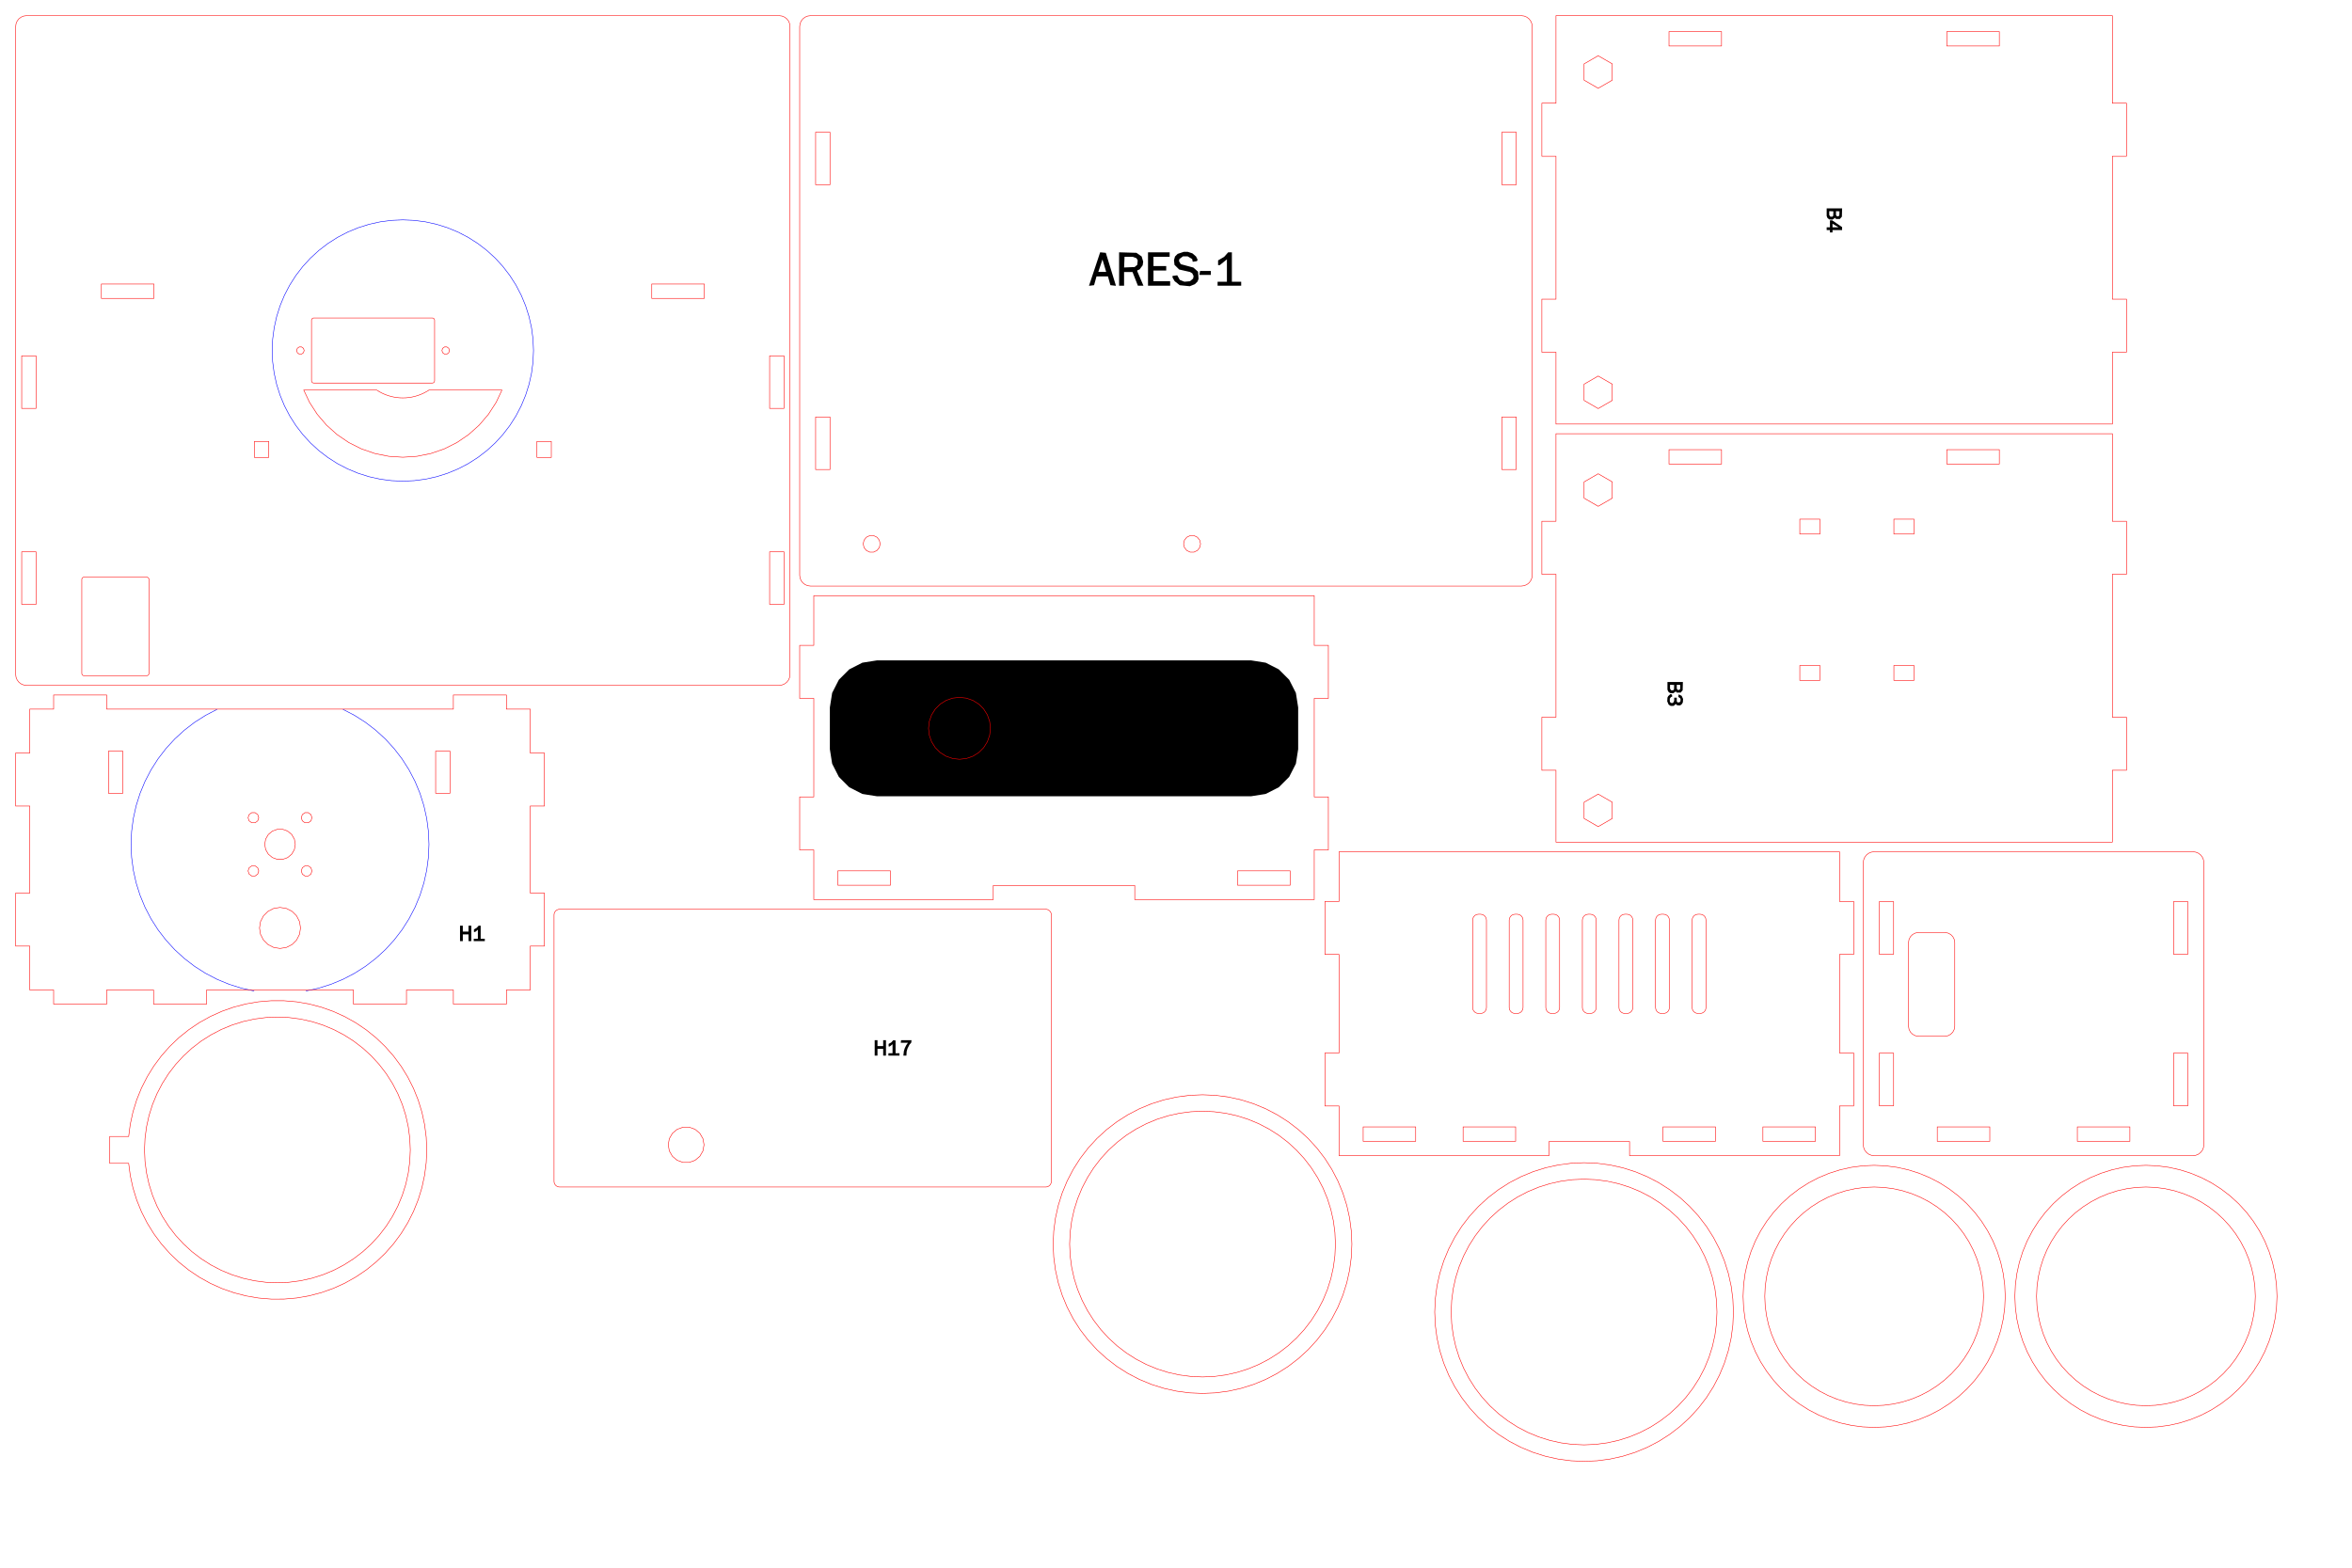
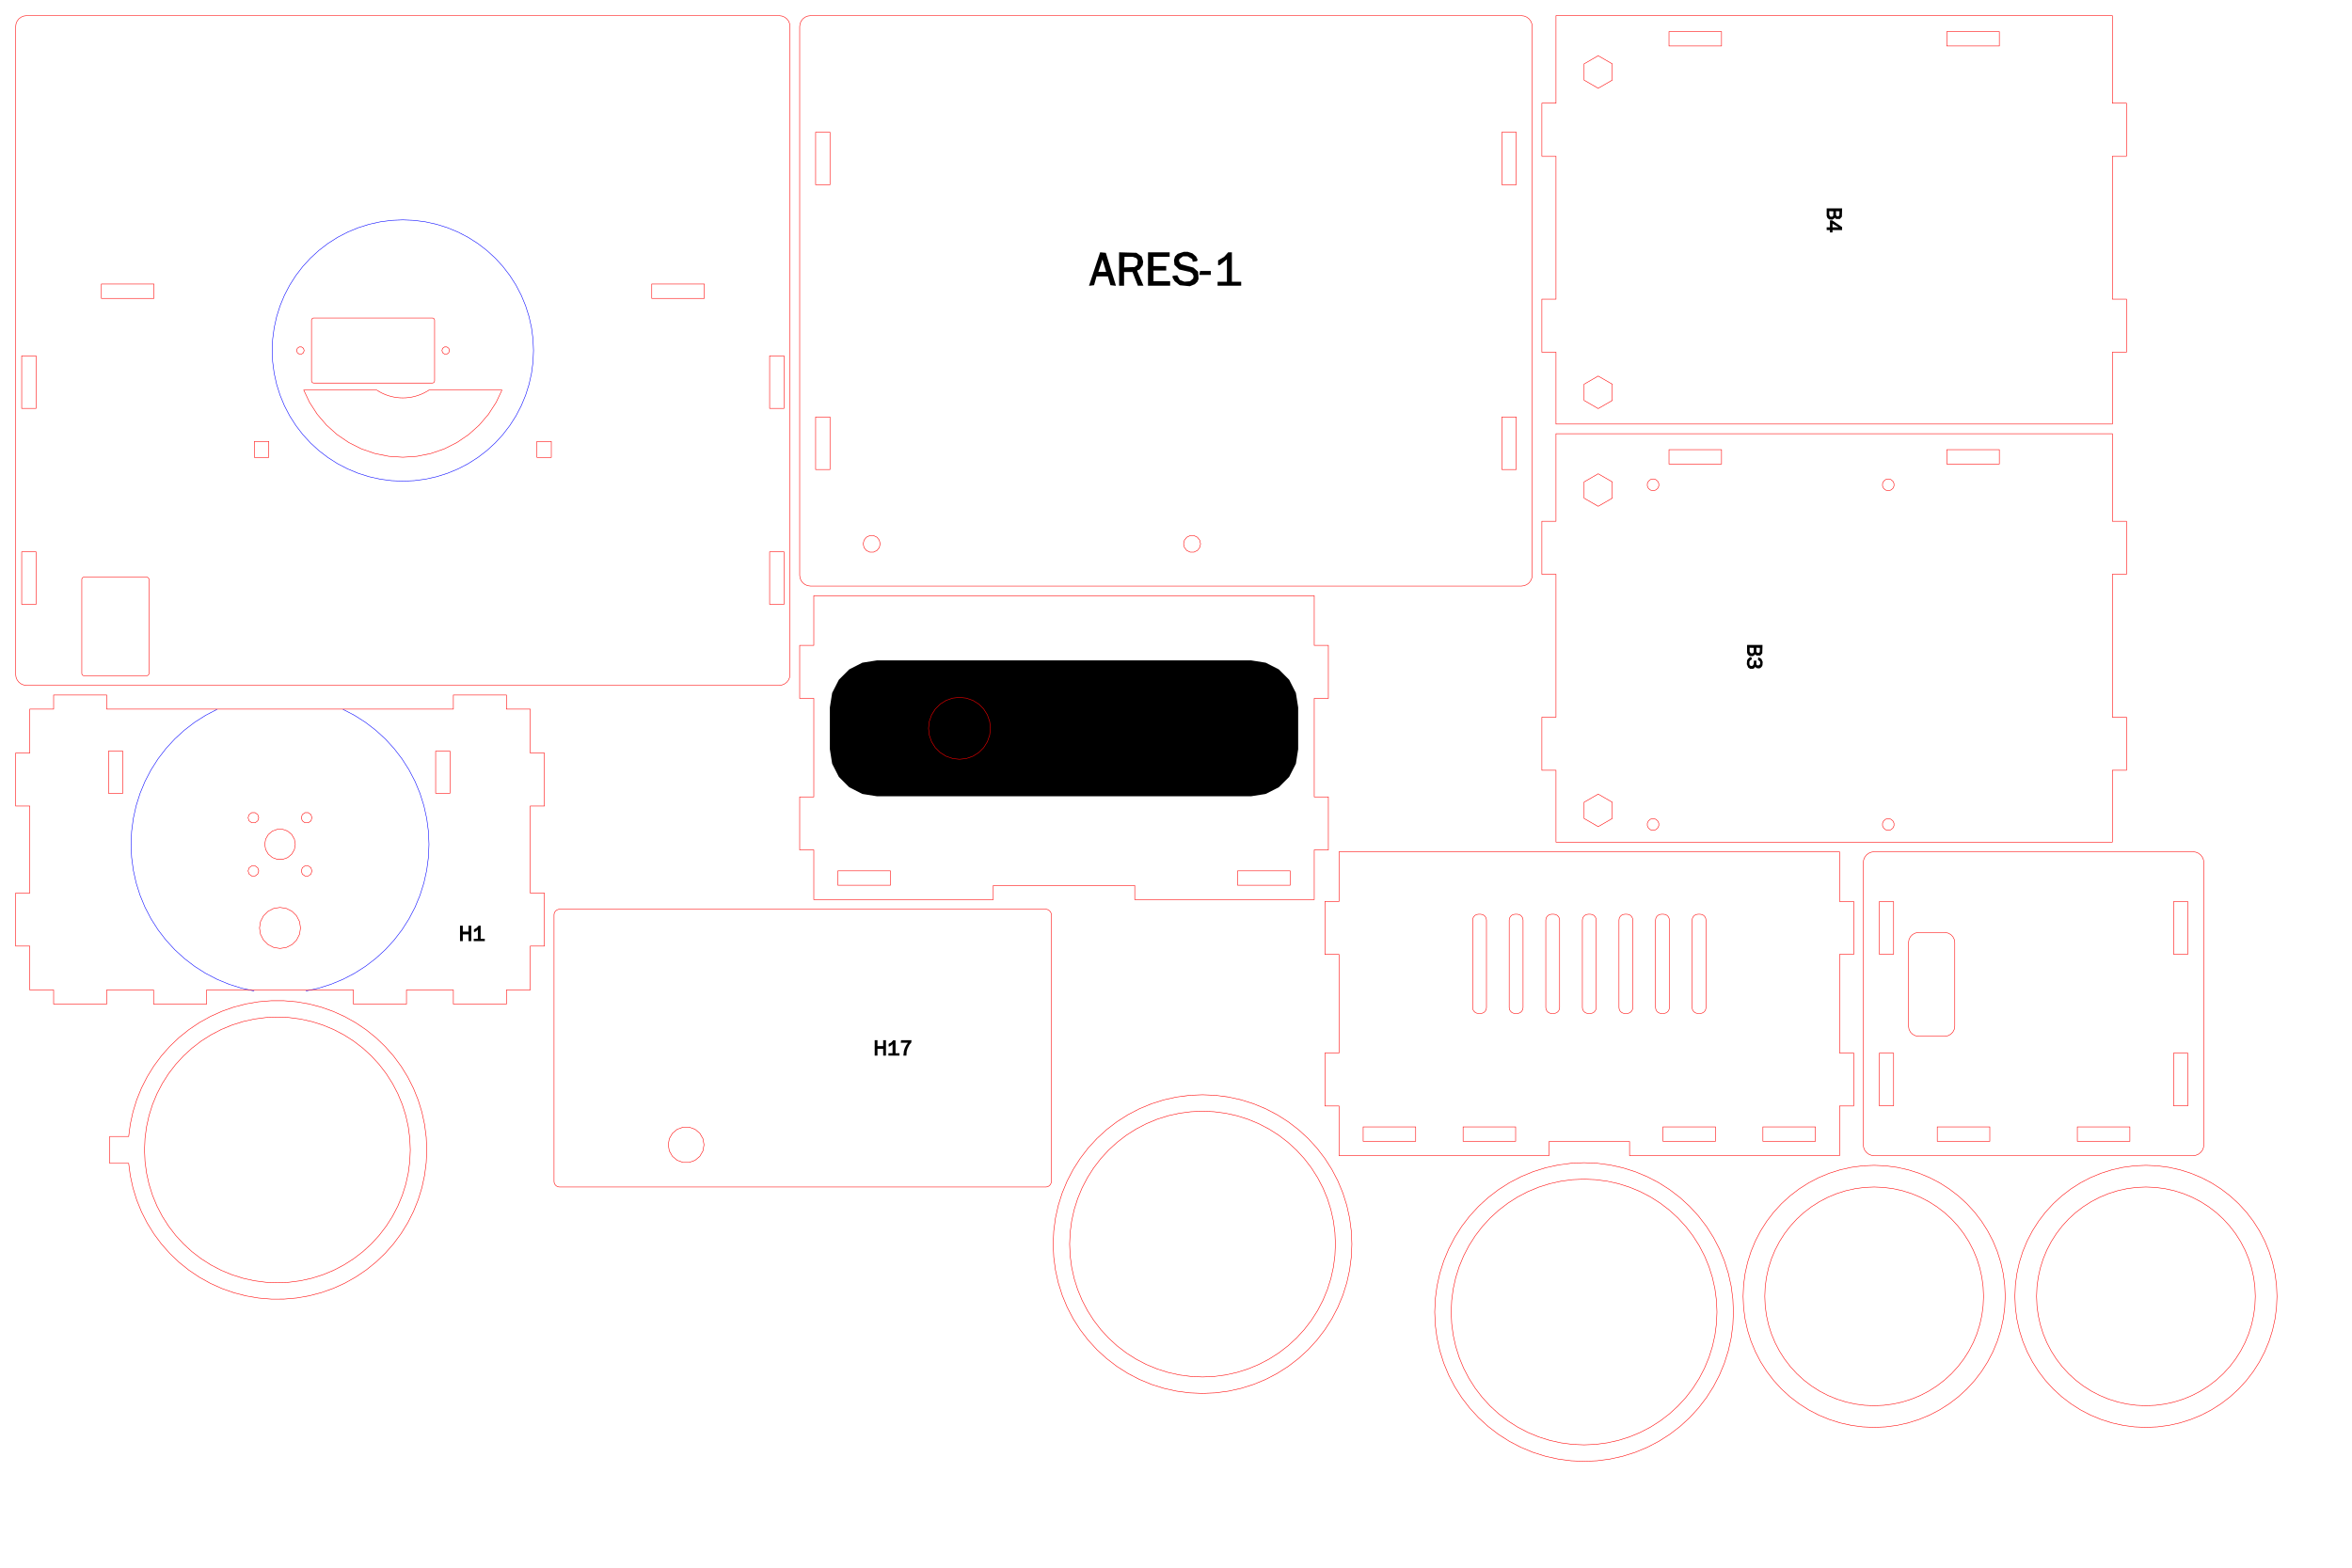
<svg xmlns="http://www.w3.org/2000/svg" width="450mm" height="300mm" viewBox="0 0 450 300">
  <g id="ENGRAVE" fill="#000000" fill-rule="evenodd" stroke="none">
    <path data-code="S1" d="M226.481 48.194L227.263 48.194L228.141 48.486L228.827 49.075L229.14 49.7L229 49.979L228.199 50.094L228.095 49.575L227.219 49.05L226.343 49.05L225.65 49.57L225.571 49.964L225.907 50.552L228.327 51.203L229.219 51.996L229.317 53.372L229.113 53.881L228.616 54.379L227.636 54.771L225.707 54.578L224.732 53.797L224.334 53.102L224.334 52.799L225.239 52.686L225.723 53.558L226.606 53.911L227.675 53.822L228.279 53.304L228.362 52.809L228.108 52.302L227.678 52.044L225.603 51.572L224.714 50.683L224.614 49.785L224.814 49.085L225.318 48.581ZM210.49 48.28L211.573 48.388L213.512 54.691L212.45 54.573L211.983 52.894L209.792 52.894L209.325 54.572L208.352 54.694ZM214.116 48.285L217.436 48.382L218.426 49.075L218.724 50.067L218.623 50.771L218.029 51.564L217.597 51.736L217.597 51.929L218.774 54.675L217.71 54.675L216.679 52.05L215.066 52.05L215.066 54.675L214.116 54.675ZM219.647 48.287L223.784 48.287L223.784 49.144L220.691 49.144L220.691 50.912L223.128 50.912L223.128 51.769L220.691 51.769L220.691 53.819L223.878 53.819L223.878 54.675L219.647 54.675ZM234.983 48.287L235.691 48.287L235.691 53.912L237.472 53.912L237.472 54.675L232.959 54.675L232.959 53.912L234.741 53.912L234.741 49.629L233.376 50.737L233.053 50.737L233.053 49.83L234.214 49.153ZM215.155 49.144L215.07 51.189L217.084 51.102L217.589 50.681L217.675 49.817L217.429 49.406L216.729 49.144ZM210.929 49.656L210.136 52.037L211.644 52.037ZM229.6 51.85L231.659 51.85L231.659 52.612L229.473 52.612Z" />
    <path data-code="B4" d="M352.445 39.871L352.399 41.468L352.012 41.904L351.3 41.904L351.048 41.652L351.047 41.649L351.005 41.746L350.577 42.032L349.968 41.985L349.632 41.697L349.492 41.322L349.492 39.871ZM352.442 43.46L352.442 44.029L350.608 44.029L350.608 44.488L350.117 44.488L350.117 44.029L349.492 44.029L349.492 43.496L350.117 43.496L350.117 42.162L350.539 42.162ZM351.946 40.441L351.275 40.409L351.275 41.147L351.439 41.377L351.69 41.408L351.911 41.251ZM351.767 43.496L351.78 43.509L350.608 42.813L350.608 43.496ZM350.779 40.442L349.983 40.408L349.983 41.149L350.187 41.454L350.592 41.454L350.743 41.303Z" />
-     <path data-code="B3" d="M322.021 133.755L321.976 134.384L321.835 134.666L321.601 134.901L321.351 135.001L320.879 134.954L320.59 134.712L320.593 134.719L320.597 134.692L320.358 134.979L320.152 135.082L319.641 135.082L319.257 134.842L318.985 134.208L319.029 133.497L319.172 133.212L319.601 132.831L319.883 132.901L319.948 133.295L319.691 133.398L319.478 133.682L319.478 134.213L319.544 134.379L319.71 134.511L319.977 134.545L320.21 134.378L320.32 134.049L320.32 133.507L320.811 133.507L320.811 134.204L320.907 134.364L321.022 134.421L321.365 134.387L321.528 134.158L321.528 133.756L321.466 133.631L321.104 133.36L321.174 132.872L321.746 133.158ZM321.981 130.507L321.935 132.105L321.548 132.541L320.837 132.541L320.584 132.288L320.583 132.285L320.542 132.382L320.113 132.668L319.504 132.621L319.168 132.333L319.028 131.959L319.028 130.507ZM321.482 131.077L320.811 131.045L320.811 131.783L320.976 132.013L321.227 132.045L321.447 131.887ZM320.316 131.078L319.52 131.045L319.52 131.785L319.723 132.091L320.128 132.091L320.28 131.939Z" />
+     <path data-code="B3" d="M337.253 126.664L337.208 127.293L337.067 127.576L336.833 127.81L336.583 127.91L336.111 127.863L335.821 127.621L335.825 127.628L335.829 127.601L335.59 127.888L335.383 127.991L334.873 127.991L334.489 127.751L334.217 127.117L334.261 126.406L334.404 126.121L334.833 125.74L335.114 125.81L335.18 126.204L334.923 126.307L334.71 126.591L334.71 127.122L334.776 127.288L334.942 127.421L335.209 127.454L335.442 127.287L335.552 126.958L335.552 126.416L336.043 126.416L336.043 127.114L336.139 127.273L336.254 127.331L336.596 127.296L336.76 127.068L336.76 126.665L336.698 126.54L336.336 126.269L336.405 125.781L336.978 126.068ZM337.213 123.416L337.167 125.014L336.78 125.45L336.068 125.45L335.816 125.197L335.815 125.194L335.773 125.291L335.345 125.577L334.736 125.53L334.4 125.242L334.26 124.868L334.26 123.416ZM336.714 123.986L336.043 123.954L336.043 124.693L336.207 124.922L336.459 124.954L336.679 124.797ZM335.547 123.987L334.752 123.954L334.752 124.694L334.955 125L335.36 125L335.512 124.848Z" />
    <path data-code="H7" d="M248.375 135.375L247.935 132.594L246.656 130.085L244.665 128.094L242.156 126.815L239.375 126.375L167.775 126.375L164.994 126.815L162.485 128.094L160.494 130.085L159.215 132.594L158.775 135.375L158.775 143.375L159.215 146.156L160.494 148.665L162.485 150.656L164.994 151.935L167.775 152.375L239.375 152.375L242.156 151.935L244.665 150.656L246.656 148.665L247.935 146.156L248.375 143.375Z" />
    <path data-code="H1" d="M88.015 177.149L88.548 177.149L88.548 178.274L89.64 178.274L89.64 177.149L90.173 177.149L90.173 180.099L89.64 180.099L89.64 178.808L88.548 178.808L88.548 180.099L88.015 180.099ZM91.57 177.149L91.965 177.149L91.965 179.649L92.756 179.649L92.756 180.099L90.64 180.099L90.64 179.649L91.431 179.649L91.431 177.918L90.9 178.349L90.681 178.349L90.681 177.858L91.217 177.546Z" />
    <path data-code="H17" d="M167.352 199.058L167.885 199.058L167.885 200.183L168.977 200.183L168.977 199.058L169.51 199.058L169.51 202.008L168.977 202.008L168.977 200.717L167.885 200.717L167.885 202.008L167.352 202.008ZM170.913 199.052L171.344 199.113L171.344 201.558L172.094 201.558L172.094 202.008L169.977 202.008L169.977 201.558L170.769 201.558L170.769 199.827L170.237 200.258L170.019 200.258L170.019 199.766L170.514 199.495ZM172.407 199.058L174.399 199.058L174.339 199.535L173.994 199.923L173.629 200.653L173.468 201.217L173.421 202.008L172.84 202.008L172.937 201.138L173.109 200.579L173.408 199.982L173.716 199.55L172.337 199.55Z" />
  </g>
  <g id="SCORE" stroke="#0000FF" stroke-width="0.1" fill="none">
    <path data-code="N1" d="M52.075 67.075L52.17 64.896L52.455 62.734L52.927 60.605L53.583 58.524L54.417 56.51L55.424 54.575L56.596 52.736L57.924 51.005L59.397 49.397L61.005 47.924L62.736 46.596L64.575 45.424L66.51 44.417L68.524 43.583L70.605 42.927L72.734 42.455L74.896 42.17L77.075 42.075L79.254 42.17L81.416 42.455L83.545 42.927L85.626 43.583L87.64 44.417L89.575 45.424L91.414 46.596L93.145 47.924L94.753 49.397L96.226 51.005L97.554 52.736L98.726 54.575L99.733 56.51L100.567 58.524L101.223 60.605L101.695 62.734L101.98 64.896L102.075 67.075L101.98 69.254L101.695 71.416L101.223 73.545L100.567 75.626L99.733 77.64L98.726 79.575L97.554 81.414L96.226 83.145L94.753 84.753L93.145 86.226L91.414 87.554L89.575 88.726L87.64 89.733L85.626 90.567L83.545 91.223L81.416 91.695L79.254 91.98L77.075 92.075L74.896 91.98L72.734 91.695L70.605 91.223L68.524 90.567L66.51 89.733L64.575 88.726L62.736 87.554L61.005 86.226L59.397 84.753L57.924 83.145L56.596 81.414L55.424 79.575L54.417 77.64L53.583 75.626L52.927 73.545L52.455 71.416L52.17 69.254Z" />
    <path data-code="H1" d="M41.53 135.745L39.325 136.893L37.228 138.229L35.256 139.743L33.422 141.422L31.743 143.256L30.229 145.228L28.893 147.325L27.745 149.53L26.794 151.827L26.046 154.199L25.508 156.626L25.183 159.091L25.075 161.575L25.183 164.059L25.508 166.524L26.046 168.951L26.794 171.323L27.745 173.62L28.893 175.825L30.229 177.922L31.743 179.894L33.422 181.728L35.256 183.407L37.228 184.921L39.325 186.257L41.53 187.405L43.827 188.356L46.199 189.104L48.626 189.642M58.524 189.642L60.951 189.104L63.323 188.356L65.62 187.405L67.825 186.257L69.922 184.921L71.894 183.407L73.728 181.728L75.407 179.894L76.921 177.922L78.257 175.825L79.405 173.62L80.356 171.323L81.104 168.951L81.642 166.524L81.967 164.059L82.075 161.575L81.967 159.091L81.642 156.626L81.104 154.199L80.356 151.827L79.405 149.53L78.257 147.325L76.921 145.228L75.407 143.256L73.728 141.422L71.894 139.743L69.922 138.229L67.825 136.893L65.62 135.745" />
  </g>
  <g id="CUT" stroke="#FF0000" stroke-width="0.1" fill="none">
    <g data-code="N1">
      <path d="M15.65 110.881L15.672 110.744L15.732 110.626L15.826 110.532L15.944 110.472L16.081 110.45L28.069 110.45L28.206 110.472L28.324 110.532L28.418 110.626L28.478 110.744L28.5 110.881L28.5 128.869L28.478 129.006L28.418 129.124L28.324 129.218L28.206 129.278L28.069 129.3L16.081 129.3L15.944 129.278L15.826 129.218L15.732 129.124L15.672 129.006L15.65 128.869Z" />
      <path d="M59.6 61.281L59.622 61.144L59.682 61.026L59.776 60.932L59.894 60.872L60.031 60.85L82.719 60.85L82.856 60.872L82.974 60.932L83.068 61.026L83.128 61.144L83.15 61.281L83.15 72.869L83.128 73.006L83.068 73.124L82.974 73.218L82.856 73.278L82.719 73.3L60.031 73.3L59.894 73.278L59.776 73.218L59.682 73.124L59.622 73.006L59.6 72.869Z" />
      <path d="M96.035 74.65L94.926 77.001L93.453 79.279L91.691 81.342L89.672 83.153L87.43 84.68L85.005 85.897L82.441 86.782L79.782 87.32L77.075 87.5L74.368 87.32L71.709 86.782L69.145 85.897L66.72 84.68L64.478 83.153L62.459 81.342L60.697 79.279L59.224 77.001L58.115 74.65L72.079 74.65L72.561 74.948L73.083 75.225L73.621 75.467L74.174 75.674L74.739 75.844L75.315 75.978L75.897 76.073L76.485 76.131L77.075 76.15L77.665 76.131L78.253 76.073L78.835 75.978L79.411 75.844L79.976 75.674L80.529 75.467L81.067 75.225L81.589 74.948L82.071 74.65Z" />
      <path d="M84.554 67.075L84.692 66.651L85.052 66.389L85.498 66.389L85.858 66.651L85.996 67.075L85.858 67.499L85.498 67.761L85.052 67.761L84.692 67.499Z" />
      <path d="M56.754 67.075L56.892 66.651L57.252 66.389L57.698 66.389L58.058 66.651L58.196 67.075L58.058 67.499L57.698 67.761L57.252 67.761L56.892 67.499Z" />
      <path d="M29.45 57.1L19.4 57.1L19.4 54.35L29.45 54.35Z" />
      <path d="M134.75 57.1L124.7 57.1L124.7 54.35L134.75 54.35Z" />
      <path d="M150 78.15L147.25 78.15L147.25 68.1L150 68.1Z" />
      <path d="M150 115.65L147.25 115.65L147.25 105.6L150 105.6Z" />
      <path d="M6.9 78.15L4.15 78.15L4.15 68.1L6.9 68.1Z" />
      <path d="M6.9 115.65L4.15 115.65L4.15 105.6L6.9 105.6Z" />
      <path d="M51.418 87.528L48.668 87.528L48.668 84.478L51.418 84.478Z" />
      <path d="M105.482 87.528L102.732 87.528L102.732 84.478L105.482 84.478Z" />
      <path d="M149.08 131.15L5.07 131.15L4.538 131.08L4.037 130.873L3.607 130.543L3.277 130.113L3.07 129.612L3 129.08L3 5.07L3.07 4.538L3.277 4.037L3.607 3.607L4.037 3.277L4.538 3.07L5.07 3L149.08 3L149.612 3.07L150.113 3.277L150.543 3.607L150.873 4.037L151.08 4.538L151.15 5.07L151.15 129.08L151.08 129.612L150.873 130.113L150.543 130.543L150.113 130.873L149.612 131.08Z" />
    </g>
    <g data-code="S1">
      <path d="M168.398 104.075L168.237 103.371L167.787 102.806L167.136 102.493L166.414 102.493L165.763 102.806L165.313 103.371L165.152 104.075L165.313 104.779L165.763 105.344L166.414 105.657L167.136 105.657L167.787 105.344L168.237 104.779Z" />
      <path d="M229.698 104.075L229.537 103.371L229.087 102.806L228.436 102.493L227.714 102.493L227.063 102.806L226.613 103.371L226.452 104.075L226.613 104.779L227.063 105.344L227.714 105.657L228.436 105.657L229.087 105.344L229.537 104.779Z" />
      <path d="M287.35 35.35L290.1 35.35L290.1 25.3L287.35 25.3Z" />
      <path d="M287.35 89.85L290.1 89.85L290.1 79.8L287.35 79.8Z" />
      <path d="M156.05 35.35L158.8 35.35L158.8 25.3L156.05 25.3Z" />
      <path d="M156.05 89.85L158.8 89.85L158.8 79.8L156.05 79.8Z" />
      <path d="M155.07 112.15L291.08 112.15L291.612 112.08L292.113 111.873L292.543 111.543L292.873 111.113L293.08 110.612L293.15 110.08L293.15 5.07L293.08 4.538L292.873 4.037L292.543 3.607L292.113 3.277L291.612 3.07L291.08 3L155.07 3L154.538 3.07L154.037 3.277L153.607 3.607L153.277 4.037L153.07 4.538L153 5.07L153 110.08L153.07 110.612L153.277 111.113L153.607 111.543L154.037 111.873L154.538 112.08Z" />
    </g>
    <g data-code="B4">
      <path d="M305.775 71.962L308.471 73.518L308.471 76.632L305.775 78.188L303.079 76.632L303.079 73.518Z" />
      <path d="M305.775 10.662L308.471 12.218L308.471 15.332L305.775 16.888L303.079 15.332L303.079 12.218Z" />
      <path d="M319.325 8.8L319.325 6.05L329.375 6.05L329.375 8.8Z" />
      <path d="M372.475 8.8L372.475 6.05L382.525 6.05L382.525 8.8Z" />
      <path d="M297.7 81.15L297.7 67.4L295 67.4L295 57.25L297.7 57.25L297.7 29.9L295 29.9L295 19.75L297.7 19.75L297.7 3L404.15 3L404.15 19.75L406.85 19.75L406.85 29.9L404.15 29.9L404.15 57.25L406.85 57.25L406.85 67.4L404.15 67.4L404.15 81.15Z" />
    </g>
    <g data-code="B3">
      <path d="M305.775 151.962L308.471 153.518L308.471 156.632L305.775 158.188L303.079 156.632L303.079 153.518Z" />
      <path d="M305.775 90.662L308.471 92.218L308.471 95.332L305.775 96.888L303.079 95.332L303.079 92.218Z" />
-       <path d="M344.35 102.2L344.35 99.35L348.2 99.35L348.2 102.2Z" />
-       <path d="M362.35 102.2L362.35 99.35L366.2 99.35L366.2 102.2Z" />
-       <path d="M344.35 130.2L344.35 127.35L348.2 127.35L348.2 130.2Z" />
-       <path d="M362.35 130.2L362.35 127.35L366.2 127.35L366.2 130.2Z" />
+       <path d="M316.275 156.652L316.762 156.763L317.153 157.075L317.37 157.525L317.37 158.025L317.153 158.475L316.762 158.787L316.275 158.898L315.788 158.787L315.397 158.475L315.18 158.025L315.18 157.525L315.397 157.075L315.788 156.763Z" />
+       <path d="M316.275 91.652L316.762 91.763L317.153 92.075L317.37 92.525L317.37 93.025L317.153 93.475L316.762 93.787L316.275 93.898L315.788 93.787L315.397 93.475L315.18 93.025L315.18 92.525L315.397 92.075L315.788 91.763Z" />
+       <path d="M361.275 156.652L361.762 156.763L362.153 157.075L362.37 157.525L362.37 158.025L362.153 158.475L361.762 158.787L361.275 158.898L360.788 158.787L360.397 158.475L360.18 158.025L360.18 157.525L360.397 157.075L360.788 156.763Z" />
+       <path d="M361.275 91.652L361.762 91.763L362.153 92.075L362.37 92.525L362.37 93.025L362.153 93.475L361.762 93.787L361.275 93.898L360.788 93.787L360.397 93.475L360.18 93.025L360.18 92.525L360.397 92.075L360.788 91.763Z" />
      <path d="M372.475 88.8L372.475 86.05L382.525 86.05L382.525 88.8Z" />
      <path d="M319.325 88.8L319.325 86.05L329.375 86.05L329.375 88.8Z" />
      <path d="M297.7 161.15L297.7 147.4L295 147.4L295 137.25L297.7 137.25L297.7 109.9L295 109.9L295 99.75L297.7 99.75L297.7 83L404.15 83L404.15 99.75L406.85 99.75L406.85 109.9L404.15 109.9L404.15 137.25L406.85 137.25L406.85 147.4L404.15 147.4L404.15 161.15Z" />
    </g>
    <g data-code="H7">
      <path d="M189.5 139.375L189.351 138.057L188.913 136.804L188.207 135.681L187.269 134.743L186.146 134.037L184.893 133.599L183.575 133.45L182.257 133.599L181.004 134.037L179.881 134.743L178.943 135.681L178.237 136.804L177.799 138.057L177.65 139.375L177.799 140.693L178.237 141.946L178.943 143.069L179.881 144.007L181.004 144.713L182.257 145.151L183.575 145.3L184.893 145.151L186.146 144.713L187.269 144.007L188.207 143.069L188.913 141.946L189.351 140.693Z" />
      <path d="M236.79 169.4L246.84 169.4L246.84 166.65L236.79 166.65Z" />
      <path d="M160.31 169.4L170.36 169.4L170.36 166.65L160.31 166.65Z" />
      <path d="M155.7 172.15L190.042 172.15L190.042 169.45L217.108 169.45L217.108 172.15L251.45 172.15L251.45 162.65L254.15 162.65L254.15 152.5L251.45 152.5L251.45 133.65L254.15 133.65L254.15 123.5L251.45 123.5L251.45 114L155.7 114L155.7 123.5L153 123.5L153 133.65L155.7 133.65L155.7 152.5L153 152.5L153 162.65L155.7 162.65Z" />
    </g>
    <g data-code="H1">
      <path d="M56.499 161.575L56.323 160.575L55.815 159.696L55.037 159.043L54.083 158.696L53.067 158.696L52.113 159.043L51.335 159.696L50.827 160.575L50.651 161.575L50.827 162.575L51.335 163.454L52.113 164.107L53.067 164.454L54.083 164.454L55.037 164.107L55.815 163.454L56.323 162.575Z" />
      <path d="M57.499 177.575L57.307 176.362L56.75 175.268L55.882 174.4L54.788 173.843L53.575 173.651L52.362 173.843L51.268 174.4L50.4 175.268L49.843 176.362L49.651 177.575L49.843 178.788L50.4 179.882L51.268 180.75L52.362 181.307L53.575 181.499L54.788 181.307L55.882 180.75L56.75 179.882L57.307 178.788Z" />
      <path d="M59.687 156.484L59.492 155.884L58.982 155.513L58.351 155.513L57.84 155.884L57.645 156.484L57.84 157.084L58.351 157.455L58.982 157.455L59.492 157.084Z" />
      <path d="M49.505 156.484L49.31 155.884L48.799 155.513L48.168 155.513L47.658 155.884L47.463 156.484L47.658 157.084L48.168 157.455L48.799 157.455L49.31 157.084Z" />
      <path d="M49.505 166.666L49.31 166.066L48.799 165.695L48.168 165.695L47.658 166.066L47.463 166.666L47.658 167.266L48.168 167.637L48.799 167.637L49.31 167.266Z" />
      <path d="M59.687 166.666L59.492 166.066L58.982 165.695L58.351 165.695L57.84 166.066L57.645 166.666L57.84 167.266L58.351 167.637L58.982 167.637L59.492 167.266Z" />
      <path d="M20.75 151.8L23.5 151.8L23.5 143.75L20.75 143.75Z" />
      <path d="M83.35 151.8L86.1 151.8L86.1 143.75L83.35 143.75Z" />
      <path d="M5.7 189.45L10.26 189.45L10.26 192.15L20.41 192.15L20.41 189.45L29.38 189.45L29.38 192.15L39.53 192.15L39.53 189.45L67.62 189.45L67.62 192.15L77.77 192.15L77.77 189.45L86.74 189.45L86.74 192.15L96.89 192.15L96.89 189.45L101.45 189.45L101.45 181.05L104.15 181.05L104.15 170.9L101.45 170.9L101.45 154.25L104.15 154.25L104.15 144.1L101.45 144.1L101.45 135.7L96.89 135.7L96.89 133L86.74 133L86.74 135.7L20.41 135.7L20.41 133L10.26 133L10.26 135.7L5.7 135.7L5.7 144.1L3 144.1L3 154.25L5.7 154.25L5.7 170.9L3 170.9L3 181.05L5.7 181.05Z" />
    </g>
    <g data-code="H8">
      <path d="M323.75 176.081L323.806 175.728L323.966 175.414L324.214 175.166L324.528 175.006L324.881 174.95L325.269 174.95L325.622 175.006L325.936 175.166L326.184 175.414L326.344 175.728L326.4 176.081L326.4 192.809L326.344 193.162L326.184 193.476L325.936 193.724L325.622 193.884L325.269 193.94L324.881 193.94L324.528 193.884L324.214 193.724L323.966 193.476L323.806 193.162L323.75 192.809Z" />
      <path d="M316.75 176.081L316.806 175.728L316.966 175.414L317.214 175.166L317.528 175.006L317.881 174.95L318.269 174.95L318.622 175.006L318.936 175.166L319.184 175.414L319.344 175.728L319.4 176.081L319.4 192.809L319.344 193.162L319.184 193.476L318.936 193.724L318.622 193.884L318.269 193.94L317.881 193.94L317.528 193.884L317.214 193.724L316.966 193.476L316.806 193.162L316.75 192.809Z" />
      <path d="M309.75 176.081L309.806 175.728L309.966 175.414L310.214 175.166L310.528 175.006L310.881 174.95L311.269 174.95L311.622 175.006L311.936 175.166L312.184 175.414L312.344 175.728L312.4 176.081L312.4 192.809L312.344 193.162L312.184 193.476L311.936 193.724L311.622 193.884L311.269 193.94L310.881 193.94L310.528 193.884L310.214 193.724L309.966 193.476L309.806 193.162L309.75 192.809Z" />
      <path d="M302.75 176.081L302.806 175.728L302.966 175.414L303.214 175.166L303.528 175.006L303.881 174.95L304.269 174.95L304.622 175.006L304.936 175.166L305.184 175.414L305.344 175.728L305.4 176.081L305.4 192.809L305.344 193.162L305.184 193.476L304.936 193.724L304.622 193.884L304.269 193.94L303.881 193.94L303.528 193.884L303.214 193.724L302.966 193.476L302.806 193.162L302.75 192.809Z" />
      <path d="M295.75 176.081L295.806 175.728L295.966 175.414L296.214 175.166L296.528 175.006L296.881 174.95L297.269 174.95L297.622 175.006L297.936 175.166L298.184 175.414L298.344 175.728L298.4 176.081L298.4 192.809L298.344 193.162L298.184 193.476L297.936 193.724L297.622 193.884L297.269 193.94L296.881 193.94L296.528 193.884L296.214 193.724L295.966 193.476L295.806 193.162L295.75 192.809Z" />
      <path d="M288.75 176.081L288.806 175.728L288.966 175.414L289.214 175.166L289.528 175.006L289.881 174.95L290.269 174.95L290.622 175.006L290.936 175.166L291.184 175.414L291.344 175.728L291.4 176.081L291.4 192.809L291.344 193.162L291.184 193.476L290.936 193.724L290.622 193.884L290.269 193.94L289.881 193.94L289.528 193.884L289.214 193.724L288.966 193.476L288.806 193.162L288.75 192.809Z" />
      <path d="M281.75 176.081L281.806 175.728L281.966 175.414L282.214 175.166L282.528 175.006L282.881 174.95L283.269 174.95L283.622 175.006L283.936 175.166L284.184 175.414L284.344 175.728L284.4 176.081L284.4 192.809L284.344 193.162L284.184 193.476L283.936 193.724L283.622 193.884L283.269 193.94L282.881 193.94L282.528 193.884L282.214 193.724L281.966 193.476L281.806 193.162L281.75 192.809Z" />
      <path d="M347.34 218.4L337.29 218.4L337.29 215.65L347.34 215.65Z" />
      <path d="M328.22 218.4L318.17 218.4L318.17 215.65L328.22 215.65Z" />
      <path d="M289.98 218.4L279.93 218.4L279.93 215.65L289.98 215.65Z" />
      <path d="M270.86 218.4L260.81 218.4L260.81 215.65L270.86 215.65Z" />
      <path d="M351.95 221.15L311.778 221.15L311.778 218.45L296.372 218.45L296.372 221.15L256.2 221.15L256.2 211.65L253.5 211.65L253.5 201.5L256.2 201.5L256.2 182.65L253.5 182.65L253.5 172.5L256.2 172.5L256.2 163L351.95 163L351.95 172.5L354.65 172.5L354.65 182.65L351.95 182.65L351.95 201.5L354.65 201.5L354.65 211.65L351.95 211.65Z" />
    </g>
    <g data-code="H17">
      <path d="M127.851 219.075L128.058 217.904L128.652 216.874L129.563 216.11L130.68 215.703L131.87 215.703L132.987 216.11L133.898 216.874L134.492 217.904L134.699 219.075L134.492 220.246L133.898 221.276L132.987 222.04L131.87 222.447L130.68 222.447L129.563 222.04L128.652 221.276L128.058 220.246Z" />
      <path d="M200.08 227.15L107.07 227.15L106.797 227.114L106.537 227.007L106.314 226.836L106.143 226.613L106.036 226.353L106 226.08L106 175.07L106.036 174.797L106.143 174.537L106.314 174.314L106.537 174.143L106.797 174.036L107.07 174L200.08 174L200.353 174.036L200.613 174.143L200.836 174.314L201.007 174.537L201.114 174.797L201.15 175.07L201.15 226.08L201.114 226.353L201.007 226.613L200.836 226.836L200.613 227.007L200.353 227.114Z" />
    </g>
    <g data-code="H6">
      <path d="M365.15 180.381L365.245 179.78L365.518 179.244L365.944 178.818L366.48 178.545L367.081 178.45L372.069 178.45L372.67 178.545L373.206 178.818L373.632 179.244L373.905 179.78L374 180.381L374 196.369L373.905 196.97L373.632 197.506L373.206 197.932L372.67 198.205L372.069 198.3L367.081 198.3L366.48 198.205L365.944 197.932L365.518 197.506L365.245 196.97L365.15 196.369Z" />
      <path d="M407.5 218.4L397.45 218.4L397.45 215.65L407.5 215.65Z" />
      <path d="M380.7 218.4L370.65 218.4L370.65 215.65L380.7 215.65Z" />
      <path d="M362.3 211.6L359.55 211.6L359.55 201.55L362.3 201.55Z" />
      <path d="M362.3 182.6L359.55 182.6L359.55 172.55L362.3 172.55Z" />
      <path d="M418.6 211.6L415.85 211.6L415.85 201.55L418.6 201.55Z" />
      <path d="M418.6 182.6L415.85 182.6L415.85 172.55L418.6 172.55Z" />
      <path d="M419.58 221.15L358.57 221.15L358.038 221.08L357.537 220.873L357.107 220.543L356.777 220.113L356.57 219.612L356.5 219.08L356.5 165.07L356.57 164.538L356.777 164.037L357.107 163.607L357.537 163.277L358.038 163.07L358.57 163L419.58 163L420.112 163.07L420.613 163.277L421.043 163.607L421.373 164.037L421.58 164.538L421.65 165.07L421.65 219.08L421.58 219.612L421.373 220.113L421.043 220.543L420.613 220.873L420.112 221.08Z" />
    </g>
    <g data-code="H4">
      <path d="M53.075 194.626L55.291 194.723L57.49 195.012L59.655 195.493L61.771 196.16L63.82 197.008L65.787 198.033L67.658 199.224L69.418 200.575L71.053 202.073L72.552 203.708L73.902 205.468L75.094 207.339L76.118 209.306L76.967 211.355L77.634 213.471L78.114 215.636L78.403 217.835L78.5 220.051L78.403 222.267L78.114 224.466L77.634 226.632L76.967 228.747L76.118 230.796L75.094 232.764L73.902 234.634L72.552 236.394L71.053 238.029L69.418 239.528L67.658 240.878L65.787 242.07L63.82 243.094L61.771 243.943L59.655 244.61L57.49 245.09L55.291 245.379L53.075 245.476L50.859 245.379L48.66 245.09L46.495 244.61L44.379 243.943L42.33 243.094L40.363 242.07L38.492 240.878L36.732 239.528L35.097 238.029L33.598 236.394L32.248 234.634L31.056 232.764L30.032 230.796L29.183 228.747L28.516 226.632L28.036 224.466L27.747 222.267L27.65 220.051L27.747 217.835L28.036 215.636L28.516 213.471L29.183 211.355L30.032 209.306L31.056 207.339L32.248 205.468L33.598 203.708L35.097 202.073L36.732 200.575L38.492 199.224L40.363 198.033L42.33 197.008L44.379 196.16L46.495 195.493L48.66 195.012L50.859 194.723Z" />
      <path d="M24.619 217.476L24.925 215.142L25.442 212.775L26.158 210.459L27.067 208.213L28.164 206.052L29.439 203.992L30.885 202.047L32.49 200.232L34.243 198.559L36.132 197.041L38.142 195.688L40.26 194.511L42.47 193.517L44.756 192.714L47.102 192.107L49.492 191.702L51.906 191.5L54.33 191.504L56.744 191.713L59.131 192.125L61.476 192.739L63.76 193.549L65.967 194.549L68.081 195.733L70.087 197.092L71.971 198.616L73.719 200.294L75.319 202.114L76.759 204.063L78.028 206.127L79.118 208.292L80.021 210.54L80.73 212.858L81.24 215.227L81.547 217.63L81.65 220.051L81.547 222.472L81.24 224.876L80.73 227.245L80.021 229.562L79.118 231.811L78.028 233.975L76.759 236.039L75.319 237.988L73.719 239.808L71.971 241.486L70.087 243.01L68.081 244.369L65.967 245.553L63.76 246.554L61.476 247.363L59.131 247.977L56.744 248.39L54.33 248.599L51.906 248.602L49.492 248.401L47.102 247.995L44.756 247.389L42.47 246.586L40.26 245.592L38.142 244.414L36.132 243.061L34.243 241.543L32.49 239.87L30.885 238.055L29.439 236.11L28.164 234.05L27.067 231.889L26.158 229.643L25.442 227.328L24.925 224.96L24.619 222.626L21 222.626L21 217.476Z" />
    </g>
    <g data-code="H2">
      <path d="M204.65 238.075L204.747 235.859L205.036 233.66L205.516 231.495L206.183 229.379L207.032 227.33L208.056 225.363L209.248 223.492L210.598 221.732L212.097 220.097L213.732 218.598L215.492 217.248L217.363 216.056L219.33 215.032L221.379 214.183L223.495 213.516L225.66 213.036L227.859 212.747L230.075 212.65L232.291 212.747L234.49 213.036L236.656 213.516L238.771 214.183L240.82 215.032L242.788 216.056L244.658 217.248L246.418 218.598L248.053 220.097L249.552 221.732L250.902 223.492L252.094 225.363L253.118 227.33L253.967 229.379L254.634 231.495L255.114 233.66L255.403 235.859L255.5 238.075L255.403 240.291L255.114 242.49L254.634 244.656L253.967 246.771L253.118 248.82L252.094 250.788L250.902 252.658L249.552 254.418L248.053 256.053L246.418 257.552L244.658 258.902L242.788 260.094L240.82 261.118L238.771 261.967L236.656 262.634L234.49 263.114L232.291 263.403L230.075 263.5L227.859 263.403L225.66 263.114L223.495 262.634L221.379 261.967L219.33 261.118L217.363 260.094L215.492 258.902L213.732 257.552L212.097 256.053L210.598 254.418L209.248 252.658L208.056 250.788L207.032 248.82L206.183 246.771L205.516 244.656L205.036 242.49L204.747 240.291Z" />
      <path d="M201.5 238.075L201.609 235.585L201.934 233.113L202.474 230.679L203.223 228.302L204.177 225.999L205.328 223.788L206.668 221.685L208.185 219.707L209.869 217.869L211.707 216.185L213.685 214.668L215.788 213.328L217.999 212.177L220.302 211.223L222.679 210.474L225.113 209.934L227.585 209.609L230.075 209.5L232.566 209.609L235.037 209.934L237.471 210.474L239.848 211.223L242.151 212.177L244.363 213.328L246.465 214.668L248.443 216.185L250.281 217.869L251.965 219.707L253.482 221.685L254.822 223.788L255.973 225.999L256.927 228.302L257.676 230.679L258.216 233.113L258.541 235.585L258.65 238.075L258.541 240.566L258.216 243.037L257.676 245.471L256.927 247.848L255.973 250.151L254.822 252.363L253.482 254.465L251.965 256.443L250.281 258.281L248.443 259.965L246.465 261.482L244.363 262.822L242.151 263.973L239.848 264.927L237.471 265.676L235.037 266.216L232.566 266.541L230.075 266.65L227.585 266.541L225.113 266.216L222.679 265.676L220.302 264.927L217.999 263.973L215.788 262.822L213.685 261.482L211.707 259.965L209.869 258.281L208.185 256.443L206.668 254.465L205.328 252.363L204.177 250.151L203.223 247.848L202.474 245.471L201.934 243.037L201.609 240.566Z" />
    </g>
    <g data-code="H3">
      <path d="M277.65 251.075L277.747 248.859L278.036 246.66L278.516 244.495L279.183 242.379L280.032 240.33L281.056 238.363L282.248 236.492L283.598 234.732L285.097 233.097L286.732 231.598L288.492 230.248L290.363 229.056L292.33 228.032L294.379 227.183L296.495 226.516L298.66 226.036L300.859 225.747L303.075 225.65L305.291 225.747L307.49 226.036L309.656 226.516L311.771 227.183L313.82 228.032L315.788 229.056L317.658 230.248L319.418 231.598L321.053 233.097L322.552 234.732L323.902 236.492L325.094 238.363L326.118 240.33L326.967 242.379L327.634 244.495L328.114 246.66L328.403 248.859L328.5 251.075L328.403 253.291L328.114 255.49L327.634 257.656L326.967 259.771L326.118 261.82L325.094 263.788L323.902 265.658L322.552 267.418L321.053 269.053L319.418 270.552L317.658 271.902L315.788 273.094L313.82 274.118L311.771 274.967L309.656 275.634L307.49 276.114L305.291 276.403L303.075 276.5L300.859 276.403L298.66 276.114L296.495 275.634L294.379 274.967L292.33 274.118L290.363 273.094L288.492 271.902L286.732 270.552L285.097 269.053L283.598 267.418L282.248 265.658L281.056 263.788L280.032 261.82L279.183 259.771L278.516 257.656L278.036 255.49L277.747 253.291Z" />
      <path d="M274.5 251.075L274.609 248.585L274.934 246.113L275.474 243.679L276.223 241.302L277.177 238.999L278.328 236.788L279.668 234.685L281.185 232.707L282.869 230.869L284.707 229.185L286.685 227.668L288.788 226.328L290.999 225.177L293.302 224.223L295.679 223.474L298.113 222.934L300.585 222.609L303.075 222.5L305.566 222.609L308.037 222.934L310.471 223.474L312.848 224.223L315.151 225.177L317.363 226.328L319.465 227.668L321.443 229.185L323.281 230.869L324.965 232.707L326.482 234.685L327.822 236.788L328.973 238.999L329.927 241.302L330.676 243.679L331.216 246.113L331.541 248.585L331.65 251.075L331.541 253.566L331.216 256.037L330.676 258.471L329.927 260.848L328.973 263.151L327.822 265.363L326.482 267.465L324.965 269.443L323.281 271.281L321.443 272.965L319.465 274.482L317.363 275.822L315.151 276.973L312.848 277.927L310.471 278.676L308.037 279.216L305.566 279.541L303.075 279.65L300.585 279.541L298.113 279.216L295.679 278.676L293.302 277.927L290.999 276.973L288.788 275.822L286.685 274.482L284.707 272.965L282.869 271.281L281.185 269.443L279.668 267.465L278.328 265.363L277.177 263.151L276.223 260.848L275.474 258.471L274.934 256.037L274.609 253.566Z" />
    </g>
    <g data-code="N2">
      <path d="M337.65 248.075L337.73 246.251L337.968 244.441L338.363 242.659L338.912 240.918L339.611 239.232L340.454 237.613L341.434 236.073L342.546 234.625L343.779 233.279L345.125 232.046L346.573 230.934L348.113 229.954L349.732 229.111L351.418 228.412L353.159 227.863L354.941 227.468L356.751 227.23L358.575 227.15L360.399 227.23L362.209 227.468L363.991 227.863L365.732 228.412L367.418 229.111L369.038 229.954L370.577 230.934L372.025 232.046L373.371 233.279L374.604 234.625L375.716 236.073L376.697 237.613L377.539 239.232L378.238 240.918L378.787 242.659L379.182 244.441L379.42 246.251L379.5 248.075L379.42 249.899L379.182 251.709L378.787 253.491L378.238 255.232L377.539 256.918L376.697 258.538L375.716 260.077L374.604 261.525L373.371 262.871L372.025 264.104L370.577 265.216L369.038 266.197L367.418 267.039L365.732 267.738L363.991 268.287L362.209 268.682L360.399 268.92L358.575 269L356.751 268.92L354.941 268.682L353.159 268.287L351.418 267.738L349.732 267.039L348.113 266.197L346.573 265.216L345.125 264.104L343.779 262.871L342.546 261.525L341.434 260.077L340.454 258.538L339.611 256.918L338.912 255.232L338.363 253.491L337.968 251.709L337.73 249.899Z" />
      <path d="M333.5 248.075L333.595 245.89L333.881 243.721L334.354 241.585L335.012 239.499L335.849 237.478L336.859 235.538L338.035 233.693L339.366 231.957L340.844 230.344L342.457 228.866L344.193 227.535L346.038 226.359L347.978 225.349L349.999 224.512L352.085 223.854L354.221 223.381L356.39 223.095L358.575 223L360.761 223.095L362.929 223.381L365.065 223.854L367.151 224.512L369.172 225.349L371.113 226.359L372.958 227.535L374.693 228.866L376.306 230.344L377.784 231.957L379.115 233.693L380.291 235.538L381.301 237.478L382.138 239.499L382.796 241.585L383.269 243.721L383.555 245.89L383.65 248.075L383.555 250.261L383.269 252.429L382.796 254.565L382.138 256.651L381.301 258.672L380.291 260.613L379.115 262.458L377.784 264.193L376.306 265.806L374.693 267.284L372.958 268.615L371.113 269.791L369.172 270.801L367.151 271.638L365.065 272.296L362.929 272.769L360.761 273.055L358.575 273.15L356.39 273.055L354.221 272.769L352.085 272.296L349.999 271.638L347.978 270.801L346.038 269.791L344.193 268.615L342.457 267.284L340.844 265.806L339.366 264.193L338.035 262.458L336.859 260.613L335.849 258.672L335.012 256.651L334.354 254.565L333.881 252.429L333.595 250.261Z" />
    </g>
    <g data-code="N3">
      <path d="M389.65 248.075L389.73 246.251L389.968 244.441L390.363 242.659L390.912 240.918L391.611 239.232L392.454 237.613L393.434 236.073L394.546 234.625L395.779 233.279L397.125 232.046L398.573 230.934L400.113 229.954L401.732 229.111L403.418 228.412L405.159 227.863L406.941 227.468L408.751 227.23L410.575 227.15L412.399 227.23L414.209 227.468L415.991 227.863L417.732 228.412L419.418 229.111L421.038 229.954L422.577 230.934L424.025 232.046L425.371 233.279L426.604 234.625L427.716 236.073L428.697 237.613L429.539 239.232L430.238 240.918L430.787 242.659L431.182 244.441L431.42 246.251L431.5 248.075L431.42 249.899L431.182 251.709L430.787 253.491L430.238 255.232L429.539 256.918L428.697 258.538L427.716 260.077L426.604 261.525L425.371 262.871L424.025 264.104L422.577 265.216L421.038 266.197L419.418 267.039L417.732 267.738L415.991 268.287L414.209 268.682L412.399 268.92L410.575 269L408.751 268.92L406.941 268.682L405.159 268.287L403.418 267.738L401.732 267.039L400.113 266.197L398.573 265.216L397.125 264.104L395.779 262.871L394.546 261.525L393.434 260.077L392.454 258.538L391.611 256.918L390.912 255.232L390.363 253.491L389.968 251.709L389.73 249.899Z" />
      <path d="M385.5 248.075L385.595 245.89L385.881 243.721L386.354 241.585L387.012 239.499L387.849 237.478L388.859 235.538L390.035 233.693L391.366 231.957L392.844 230.344L394.457 228.866L396.193 227.535L398.038 226.359L399.978 225.349L401.999 224.512L404.085 223.854L406.221 223.381L408.39 223.095L410.575 223L412.761 223.095L414.929 223.381L417.065 223.854L419.151 224.512L421.172 225.349L423.113 226.359L424.958 227.535L426.693 228.866L428.306 230.344L429.784 231.957L431.115 233.693L432.291 235.538L433.301 237.478L434.138 239.499L434.796 241.585L435.269 243.721L435.555 245.89L435.65 248.075L435.555 250.261L435.269 252.429L434.796 254.565L434.138 256.651L433.301 258.672L432.291 260.613L431.115 262.458L429.784 264.193L428.306 265.806L426.693 267.284L424.958 268.615L423.113 269.791L421.172 270.801L419.151 271.638L417.065 272.296L414.929 272.769L412.761 273.055L410.575 273.15L408.39 273.055L406.221 272.769L404.085 272.296L401.999 271.638L399.978 270.801L398.038 269.791L396.193 268.615L394.457 267.284L392.844 265.806L391.366 264.193L390.035 262.458L388.859 260.613L387.849 258.672L387.012 256.651L386.354 254.565L385.881 252.429L385.595 250.261Z" />
    </g>
  </g>
</svg>
